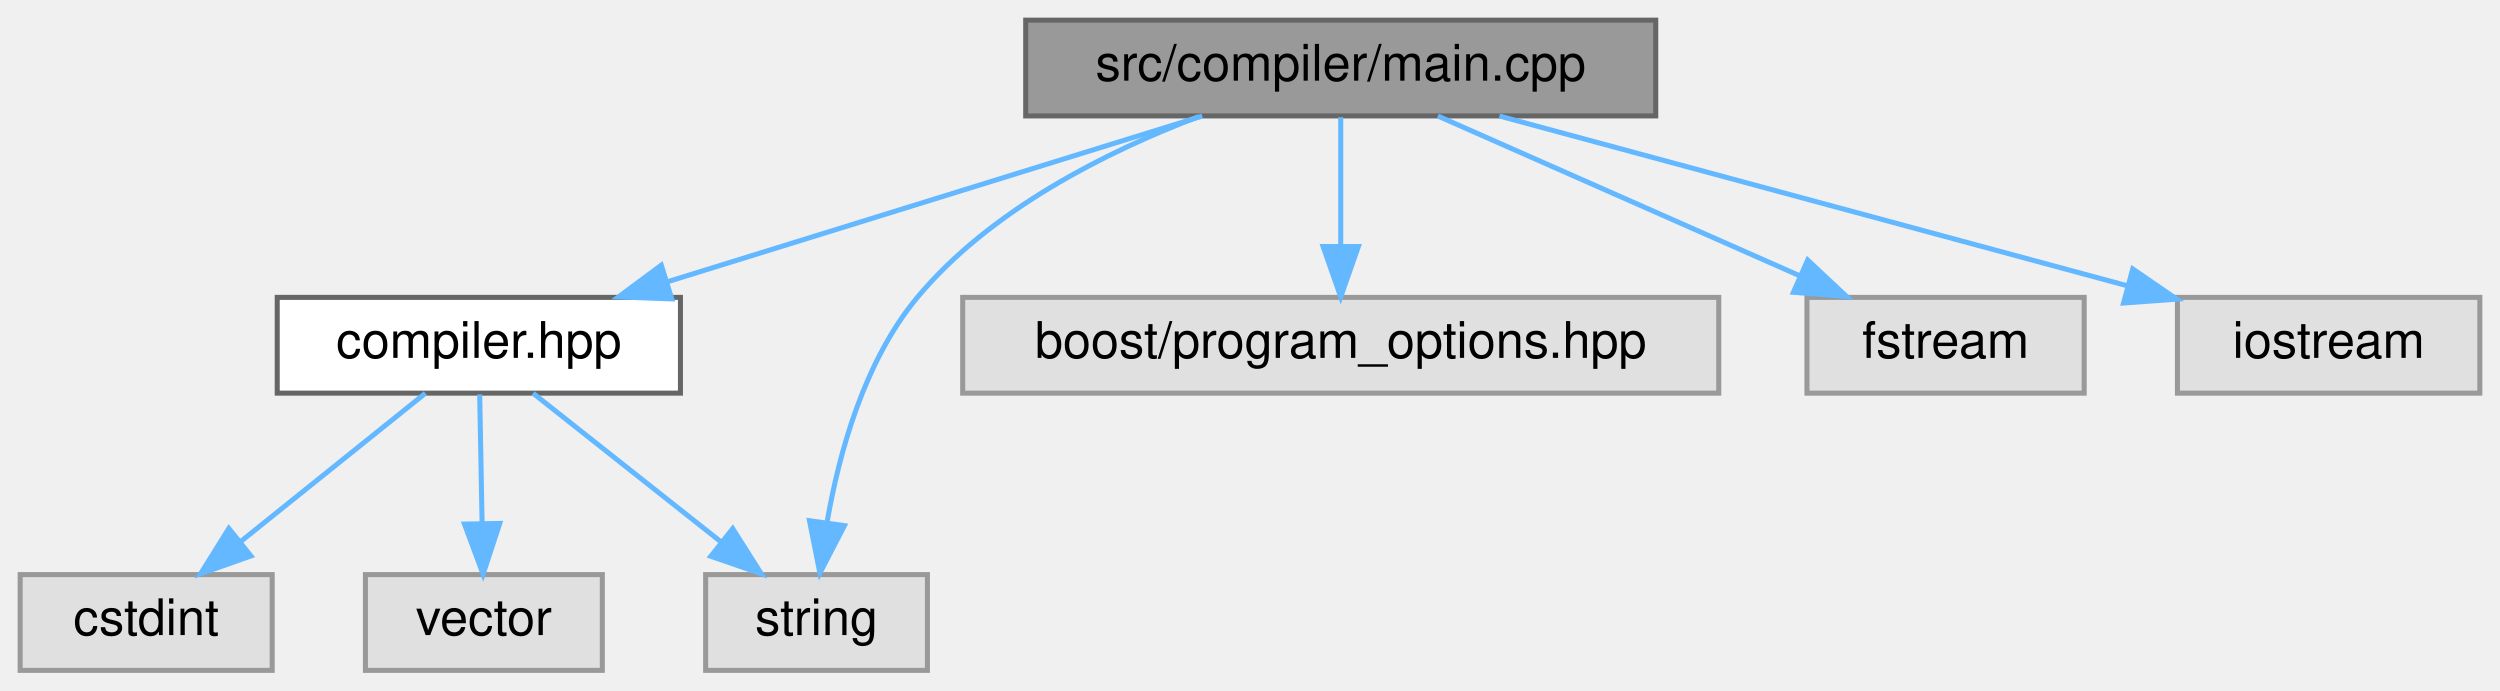
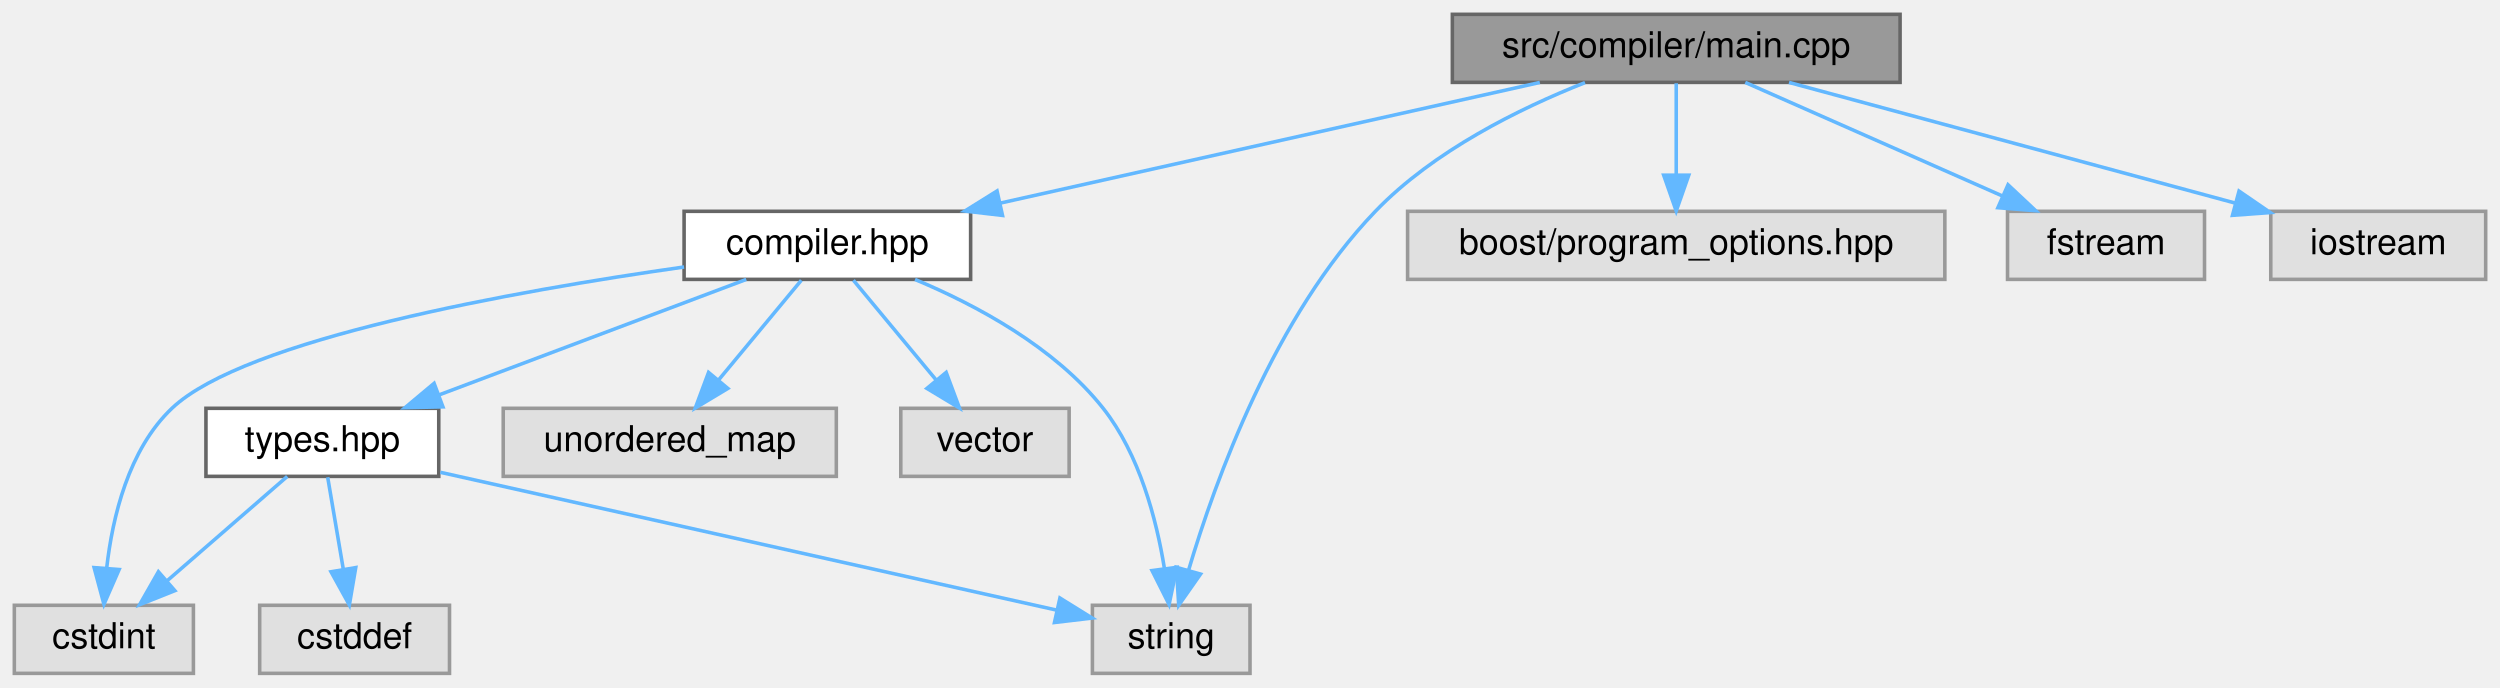
- <svg xmlns="http://www.w3.org/2000/svg" xmlns:xlink="http://www.w3.org/1999/xlink" width="496pt" height="137pt" viewBox="0.00 0.00 496.00 137.00">
-   <g id="graph0" class="graph" transform="scale(1 1) rotate(0) translate(4 133)">
+ <svg xmlns="http://www.w3.org/2000/svg" xmlns:xlink="http://www.w3.org/1999/xlink" width="698pt" height="192pt" viewBox="0.00 0.00 698.00 192.00">
+   <g id="graph0" class="graph" transform="scale(1 1) rotate(0) translate(4 188)">
    <g id="Node000001" class="node">
      <g id="a_Node000001">
        <a xlink:title=" ">
-           <polygon fill="#999999" stroke="#666666" points="324.5,-129 199.5,-129 199.5,-110 324.5,-110 324.5,-129" />
-           <text text-anchor="middle" x="262" y="-117" font-family="Helvetica,sans-Serif" font-size="10.00">src/compiler/main.cpp</text>
+           <polygon fill="#999999" stroke="#666666" points="526.5,-184 401.5,-184 401.5,-165 526.5,-165 526.5,-184" />
+           <text text-anchor="middle" x="464" y="-172" font-family="Helvetica,sans-Serif" font-size="10.00">src/compiler/main.cpp</text>
        </a>
      </g>
    </g>
    <g id="Node000002" class="node">
      <g id="a_Node000002">
        <a xlink:href="compiler_8hpp.html" target="_top" xlink:title=" ">
-           <polygon fill="white" stroke="#666666" points="131,-74 51,-74 51,-55 131,-55 131,-74" />
-           <text text-anchor="middle" x="91" y="-62" font-family="Helvetica,sans-Serif" font-size="10.00">compiler.hpp</text>
+           <polygon fill="white" stroke="#666666" points="267,-129 187,-129 187,-110 267,-110 267,-129" />
+           <text text-anchor="middle" x="227" y="-117" font-family="Helvetica,sans-Serif" font-size="10.00">compiler.hpp</text>
        </a>
      </g>
    </g>
    <g id="edge1_Node000001_Node000002" class="edge">
      <g id="a_edge1_Node000001_Node000002">
        <a xlink:title=" ">
-           <path fill="none" stroke="#63b8ff" d="M234.53,-109.98C205.82,-101.09 160.58,-87.07 128.58,-77.15" />
-           <polygon fill="#63b8ff" stroke="#63b8ff" points="129.28,-73.7 118.69,-74.08 127.2,-80.39 129.28,-73.7" />
+           <path fill="none" stroke="#63b8ff" d="M425.92,-164.98C385.01,-155.84 319.89,-141.27 275.38,-131.32" />
+           <polygon fill="#63b8ff" stroke="#63b8ff" points="275.9,-127.85 265.38,-129.08 274.37,-134.68 275.9,-127.85" />
+         </a>
+       </g>
+     </g>
+     <g id="Node000006" class="node">
+       <g id="a_Node000006">
+         <a xlink:title=" ">
+           <polygon fill="#e0e0e0" stroke="#999999" points="345,-19 301,-19 301,0 345,0 345,-19" />
+           <text text-anchor="middle" x="323" y="-7" font-family="Helvetica,sans-Serif" font-size="10.00">string</text>
+         </a>
+       </g>
+     </g>
+     <g id="edge13_Node000001_Node000006" class="edge">
+       <g id="a_edge13_Node000001_Node000006">
+         <a xlink:title=" ">
+           <path fill="none" stroke="#63b8ff" d="M438.53,-164.93C420.31,-157.73 396.25,-145.89 380,-129 351.88,-99.76 335.33,-54.02 327.84,-28.77" />
+           <polygon fill="#63b8ff" stroke="#63b8ff" points="331.18,-27.71 325.1,-19.03 324.44,-29.6 331.18,-27.71" />
+         </a>
+       </g>
+     </g>
+     <g id="Node000009" class="node">
+       <g id="a_Node000009">
+         <a xlink:title=" ">
+           <polygon fill="#e0e0e0" stroke="#999999" points="539,-129 389,-129 389,-110 539,-110 539,-129" />
+           <text text-anchor="middle" x="464" y="-117" font-family="Helvetica,sans-Serif" font-size="10.00">boost/program_options.hpp</text>
+         </a>
+       </g>
+     </g>
+     <g id="edge10_Node000001_Node000009" class="edge">
+       <g id="a_edge10_Node000001_Node000009">
+         <a xlink:title=" ">
+           <path fill="none" stroke="#63b8ff" d="M464,-164.75C464,-157.8 464,-147.85 464,-139.13" />
+           <polygon fill="#63b8ff" stroke="#63b8ff" points="467.5,-139.09 464,-129.09 460.5,-139.09 467.5,-139.09" />
+         </a>
+       </g>
+     </g>
+     <g id="Node000010" class="node">
+       <g id="a_Node000010">
+         <a xlink:title=" ">
+           <polygon fill="#e0e0e0" stroke="#999999" points="611.5,-129 556.5,-129 556.5,-110 611.5,-110 611.5,-129" />
+           <text text-anchor="middle" x="584" y="-117" font-family="Helvetica,sans-Serif" font-size="10.00">fstream</text>
+         </a>
+       </g>
+     </g>
+     <g id="edge11_Node000001_Node000010" class="edge">
+       <g id="a_edge11_Node000001_Node000010">
+         <a xlink:title=" ">
+           <path fill="none" stroke="#63b8ff" d="M483.28,-164.98C502.67,-156.42 532.81,-143.11 555.07,-133.28" />
+           <polygon fill="#63b8ff" stroke="#63b8ff" points="556.64,-136.41 564.37,-129.17 553.81,-130.01 556.64,-136.41" />
+         </a>
+       </g>
+     </g>
+     <g id="Node000011" class="node">
+       <g id="a_Node000011">
+         <a xlink:title=" ">
+           <polygon fill="#e0e0e0" stroke="#999999" points="690,-129 630,-129 630,-110 690,-110 690,-129" />
+           <text text-anchor="middle" x="660" y="-117" font-family="Helvetica,sans-Serif" font-size="10.00">iostream</text>
+         </a>
+       </g>
+     </g>
+     <g id="edge12_Node000001_Node000011" class="edge">
+       <g id="a_edge12_Node000001_Node000011">
+         <a xlink:title=" ">
+           <path fill="none" stroke="#63b8ff" d="M495.49,-164.98C529.32,-155.84 583.17,-141.28 619.98,-131.32" />
+           <polygon fill="#63b8ff" stroke="#63b8ff" points="621.14,-134.64 629.87,-128.65 619.31,-127.88 621.14,-134.64" />
+         </a>
+       </g>
+     </g>
+     <g id="Node000003" class="node">
+       <g id="a_Node000003">
+         <a xlink:href="types_8hpp.html" target="_top" xlink:title=" ">
+           <polygon fill="white" stroke="#666666" points="118.5,-74 53.5,-74 53.5,-55 118.5,-55 118.5,-74" />
+           <text text-anchor="middle" x="86" y="-62" font-family="Helvetica,sans-Serif" font-size="10.00">types.hpp</text>
+         </a>
+       </g>
+     </g>
+     <g id="edge2_Node000002_Node000003" class="edge">
+       <g id="a_edge2_Node000002_Node000003">
+         <a xlink:title=" ">
+           <path fill="none" stroke="#63b8ff" d="M204.35,-109.98C181.15,-101.27 144.88,-87.63 118.6,-77.75" />
+           <polygon fill="#63b8ff" stroke="#63b8ff" points="119.66,-74.41 109.07,-74.17 117.2,-80.97 119.66,-74.41" />
+         </a>
+       </g>
+     </g>
+     <g id="Node000005" class="node">
+       <g id="a_Node000005">
+         <a xlink:title=" ">
+           <polygon fill="#e0e0e0" stroke="#999999" points="50,-19 0,-19 0,0 50,0 50,-19" />
+           <text text-anchor="middle" x="25" y="-7" font-family="Helvetica,sans-Serif" font-size="10.00">cstdint</text>
+         </a>
+       </g>
+     </g>
+     <g id="edge6_Node000002_Node000005" class="edge">
+       <g id="a_edge6_Node000002_Node000005">
+         <a xlink:title=" ">
+           <path fill="none" stroke="#63b8ff" d="M186.99,-113.46C139.55,-106.71 64.34,-93.3 44,-74 31.88,-62.5 27.4,-43.62 25.79,-29.43" />
+           <polygon fill="#63b8ff" stroke="#63b8ff" points="29.26,-28.99 25.02,-19.28 22.28,-29.52 29.26,-28.99" />
+         </a>
+       </g>
+     </g>
+     <g id="edge7_Node000002_Node000006" class="edge">
+       <g id="a_edge7_Node000002_Node000006">
+         <a xlink:title=" ">
+           <path fill="none" stroke="#63b8ff" d="M251.48,-109.97C268.51,-102.85 290.5,-91.08 304,-74 314.14,-61.16 318.88,-43 321.09,-29.38" />
+           <polygon fill="#63b8ff" stroke="#63b8ff" points="324.59,-29.6 322.41,-19.23 317.65,-28.7 324.59,-29.6" />
+         </a>
+       </g>
+     </g>
+     <g id="Node000007" class="node">
+       <g id="a_Node000007">
+         <a xlink:title=" ">
+           <polygon fill="#e0e0e0" stroke="#999999" points="229.5,-74 136.5,-74 136.5,-55 229.5,-55 229.5,-74" />
+           <text text-anchor="middle" x="183" y="-62" font-family="Helvetica,sans-Serif" font-size="10.00">unordered_map</text>
+         </a>
+       </g>
+     </g>
+     <g id="edge8_Node000002_Node000007" class="edge">
+       <g id="a_edge8_Node000002_Node000007">
+         <a xlink:title=" ">
+           <path fill="none" stroke="#63b8ff" d="M219.73,-109.75C213.46,-102.18 204.21,-91.05 196.57,-81.84" />
+           <polygon fill="#63b8ff" stroke="#63b8ff" points="199.21,-79.55 190.13,-74.09 193.83,-84.02 199.21,-79.55" />
+         </a>
+       </g>
+     </g>
+     <g id="Node000008" class="node">
+       <g id="a_Node000008">
+         <a xlink:title=" ">
+           <polygon fill="#e0e0e0" stroke="#999999" points="294.5,-74 247.5,-74 247.5,-55 294.5,-55 294.5,-74" />
+           <text text-anchor="middle" x="271" y="-62" font-family="Helvetica,sans-Serif" font-size="10.00">vector</text>
+         </a>
+       </g>
+     </g>
+     <g id="edge9_Node000002_Node000008" class="edge">
+       <g id="a_edge9_Node000002_Node000008">
+         <a xlink:title=" ">
+           <path fill="none" stroke="#63b8ff" d="M234.27,-109.75C240.54,-102.18 249.79,-91.05 257.43,-81.84" />
+           <polygon fill="#63b8ff" stroke="#63b8ff" points="260.17,-84.02 263.87,-74.09 254.79,-79.55 260.17,-84.02" />
        </a>
      </g>
    </g>
    <g id="Node000004" class="node">
      <g id="a_Node000004">
        <a xlink:title=" ">
-           <polygon fill="#e0e0e0" stroke="#999999" points="180,-19 136,-19 136,0 180,0 180,-19" />
-           <text text-anchor="middle" x="158" y="-7" font-family="Helvetica,sans-Serif" font-size="10.00">string</text>
+           <polygon fill="#e0e0e0" stroke="#999999" points="121.5,-19 68.5,-19 68.5,0 121.5,0 121.5,-19" />
+           <text text-anchor="middle" x="95" y="-7" font-family="Helvetica,sans-Serif" font-size="10.00">cstddef</text>
        </a>
      </g>
    </g>
-     <g id="edge8_Node000001_Node000004" class="edge">
-       <g id="a_edge8_Node000001_Node000004">
+     <g id="edge3_Node000003_Node000004" class="edge">
+       <g id="a_edge3_Node000003_Node000004">
        <a xlink:title=" ">
-           <path fill="none" stroke="#63b8ff" d="M233.8,-109.86C215.51,-102.9 192.47,-91.37 178,-74 167.48,-61.37 162.48,-43.18 160.11,-29.5" />
-           <polygon fill="#63b8ff" stroke="#63b8ff" points="163.53,-28.71 158.67,-19.3 156.6,-29.69 163.53,-28.71" />
+           <path fill="none" stroke="#63b8ff" d="M87.49,-54.75C88.67,-47.8 90.36,-37.85 91.84,-29.13" />
+           <polygon fill="#63b8ff" stroke="#63b8ff" points="95.32,-29.53 93.54,-19.09 88.42,-28.36 95.32,-29.53" />
        </a>
      </g>
    </g>
-     <g id="Node000006" class="node">
-       <g id="a_Node000006">
+     <g id="edge4_Node000003_Node000005" class="edge">
+       <g id="a_edge4_Node000003_Node000005">
        <a xlink:title=" ">
-           <polygon fill="#e0e0e0" stroke="#999999" points="337,-74 187,-74 187,-55 337,-55 337,-74" />
-           <text text-anchor="middle" x="262" y="-62" font-family="Helvetica,sans-Serif" font-size="10.00">boost/program_options.hpp</text>
+           <path fill="none" stroke="#63b8ff" d="M76.2,-54.98C67.18,-47.15 53.59,-35.34 42.68,-25.86" />
+           <polygon fill="#63b8ff" stroke="#63b8ff" points="44.82,-23.09 34.98,-19.17 40.23,-28.37 44.82,-23.09" />
        </a>
      </g>
    </g>
-     <g id="edge5_Node000001_Node000006" class="edge">
-       <g id="a_edge5_Node000001_Node000006">
+     <g id="edge5_Node000003_Node000006" class="edge">
+       <g id="a_edge5_Node000003_Node000006">
        <a xlink:title=" ">
-           <path fill="none" stroke="#63b8ff" d="M262,-109.75C262,-102.8 262,-92.85 262,-84.13" />
-           <polygon fill="#63b8ff" stroke="#63b8ff" points="265.5,-84.09 262,-74.09 258.5,-84.09 265.5,-84.09" />
-         </a>
-       </g>
-     </g>
-     <g id="Node000007" class="node">
-       <g id="a_Node000007">
-         <a xlink:title=" ">
-           <polygon fill="#e0e0e0" stroke="#999999" points="409.5,-74 354.5,-74 354.5,-55 409.5,-55 409.5,-74" />
-           <text text-anchor="middle" x="382" y="-62" font-family="Helvetica,sans-Serif" font-size="10.00">fstream</text>
-         </a>
-       </g>
-     </g>
-     <g id="edge6_Node000001_Node000007" class="edge">
-       <g id="a_edge6_Node000001_Node000007">
-         <a xlink:title=" ">
-           <path fill="none" stroke="#63b8ff" d="M281.28,-109.98C300.67,-101.42 330.81,-88.11 353.07,-78.28" />
-           <polygon fill="#63b8ff" stroke="#63b8ff" points="354.64,-81.41 362.37,-74.17 351.81,-75.01 354.64,-81.41" />
-         </a>
-       </g>
-     </g>
-     <g id="Node000008" class="node">
-       <g id="a_Node000008">
-         <a xlink:title=" ">
-           <polygon fill="#e0e0e0" stroke="#999999" points="488,-74 428,-74 428,-55 488,-55 488,-74" />
-           <text text-anchor="middle" x="458" y="-62" font-family="Helvetica,sans-Serif" font-size="10.00">iostream</text>
-         </a>
-       </g>
-     </g>
-     <g id="edge7_Node000001_Node000008" class="edge">
-       <g id="a_edge7_Node000001_Node000008">
-         <a xlink:title=" ">
-           <path fill="none" stroke="#63b8ff" d="M293.49,-109.98C327.32,-100.84 381.17,-86.28 417.98,-76.32" />
-           <polygon fill="#63b8ff" stroke="#63b8ff" points="419.14,-79.64 427.87,-73.65 417.31,-72.88 419.14,-79.64" />
-         </a>
-       </g>
-     </g>
-     <g id="Node000003" class="node">
-       <g id="a_Node000003">
-         <a xlink:title=" ">
-           <polygon fill="#e0e0e0" stroke="#999999" points="50,-19 0,-19 0,0 50,0 50,-19" />
-           <text text-anchor="middle" x="25" y="-7" font-family="Helvetica,sans-Serif" font-size="10.00">cstdint</text>
-         </a>
-       </g>
-     </g>
-     <g id="edge2_Node000002_Node000003" class="edge">
-       <g id="a_edge2_Node000002_Node000003">
-         <a xlink:title=" ">
-           <path fill="none" stroke="#63b8ff" d="M80.4,-54.98C70.54,-47.07 55.65,-35.11 43.78,-25.58" />
-           <polygon fill="#63b8ff" stroke="#63b8ff" points="45.79,-22.7 35.8,-19.17 41.4,-28.16 45.79,-22.7" />
-         </a>
-       </g>
-     </g>
-     <g id="edge3_Node000002_Node000004" class="edge">
-       <g id="a_edge3_Node000002_Node000004">
-         <a xlink:title=" ">
-           <path fill="none" stroke="#63b8ff" d="M101.76,-54.98C111.77,-47.07 126.89,-35.11 138.93,-25.58" />
-           <polygon fill="#63b8ff" stroke="#63b8ff" points="141.37,-28.12 147.04,-19.17 137.03,-22.63 141.37,-28.12" />
-         </a>
-       </g>
-     </g>
-     <g id="Node000005" class="node">
-       <g id="a_Node000005">
-         <a xlink:title=" ">
-           <polygon fill="#e0e0e0" stroke="#999999" points="115.5,-19 68.5,-19 68.5,0 115.5,0 115.5,-19" />
-           <text text-anchor="middle" x="92" y="-7" font-family="Helvetica,sans-Serif" font-size="10.00">vector</text>
-         </a>
-       </g>
-     </g>
-     <g id="edge4_Node000002_Node000005" class="edge">
-       <g id="a_edge4_Node000002_Node000005">
-         <a xlink:title=" ">
-           <path fill="none" stroke="#63b8ff" d="M91.17,-54.75C91.3,-47.8 91.48,-37.85 91.65,-29.13" />
-           <polygon fill="#63b8ff" stroke="#63b8ff" points="95.15,-29.15 91.84,-19.09 88.15,-29.02 95.15,-29.15" />
+           <path fill="none" stroke="#63b8ff" d="M118.95,-56.13C164.5,-45.94 246.15,-27.69 291.12,-17.63" />
+           <polygon fill="#63b8ff" stroke="#63b8ff" points="291.93,-21.03 300.93,-15.44 290.41,-14.2 291.93,-21.03" />
        </a>
      </g>
    </g>
  </g>
</svg>
